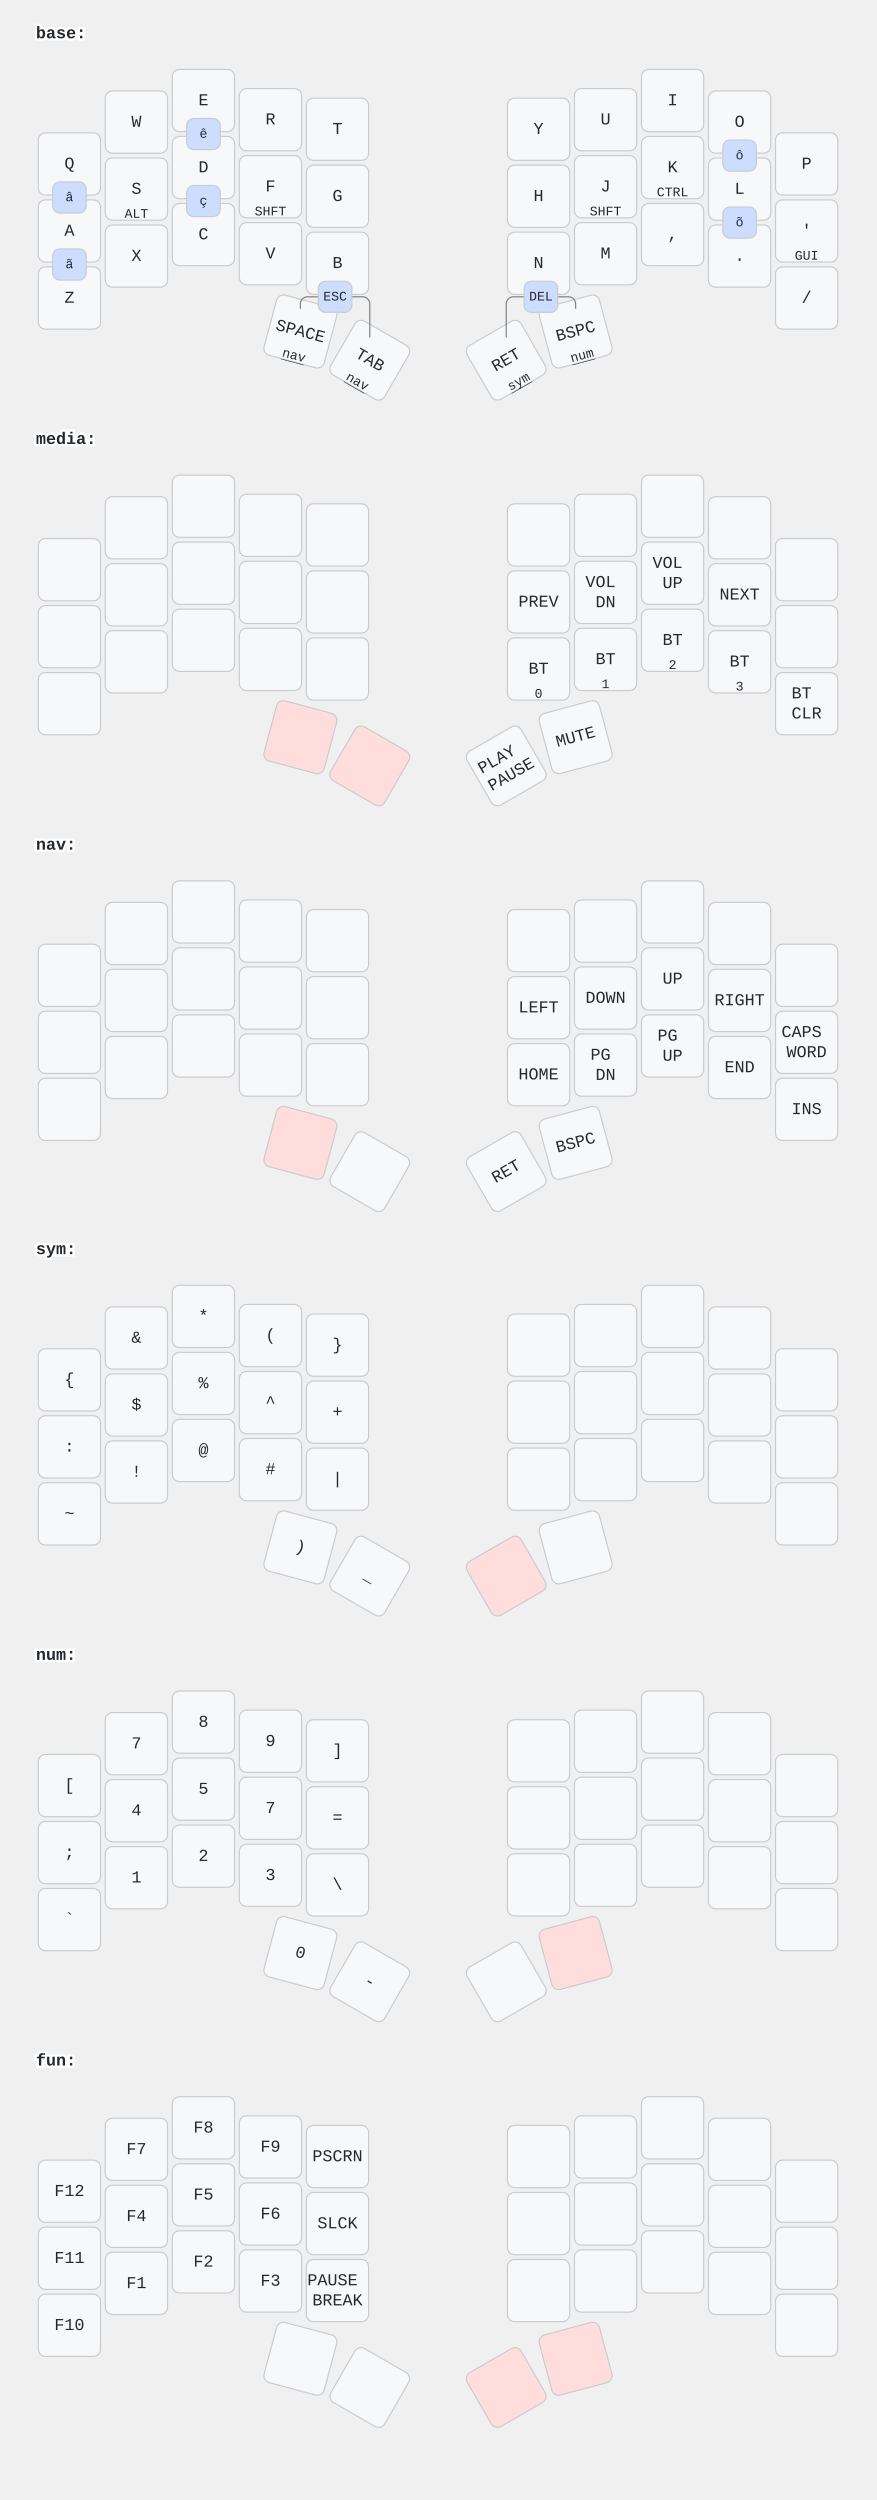
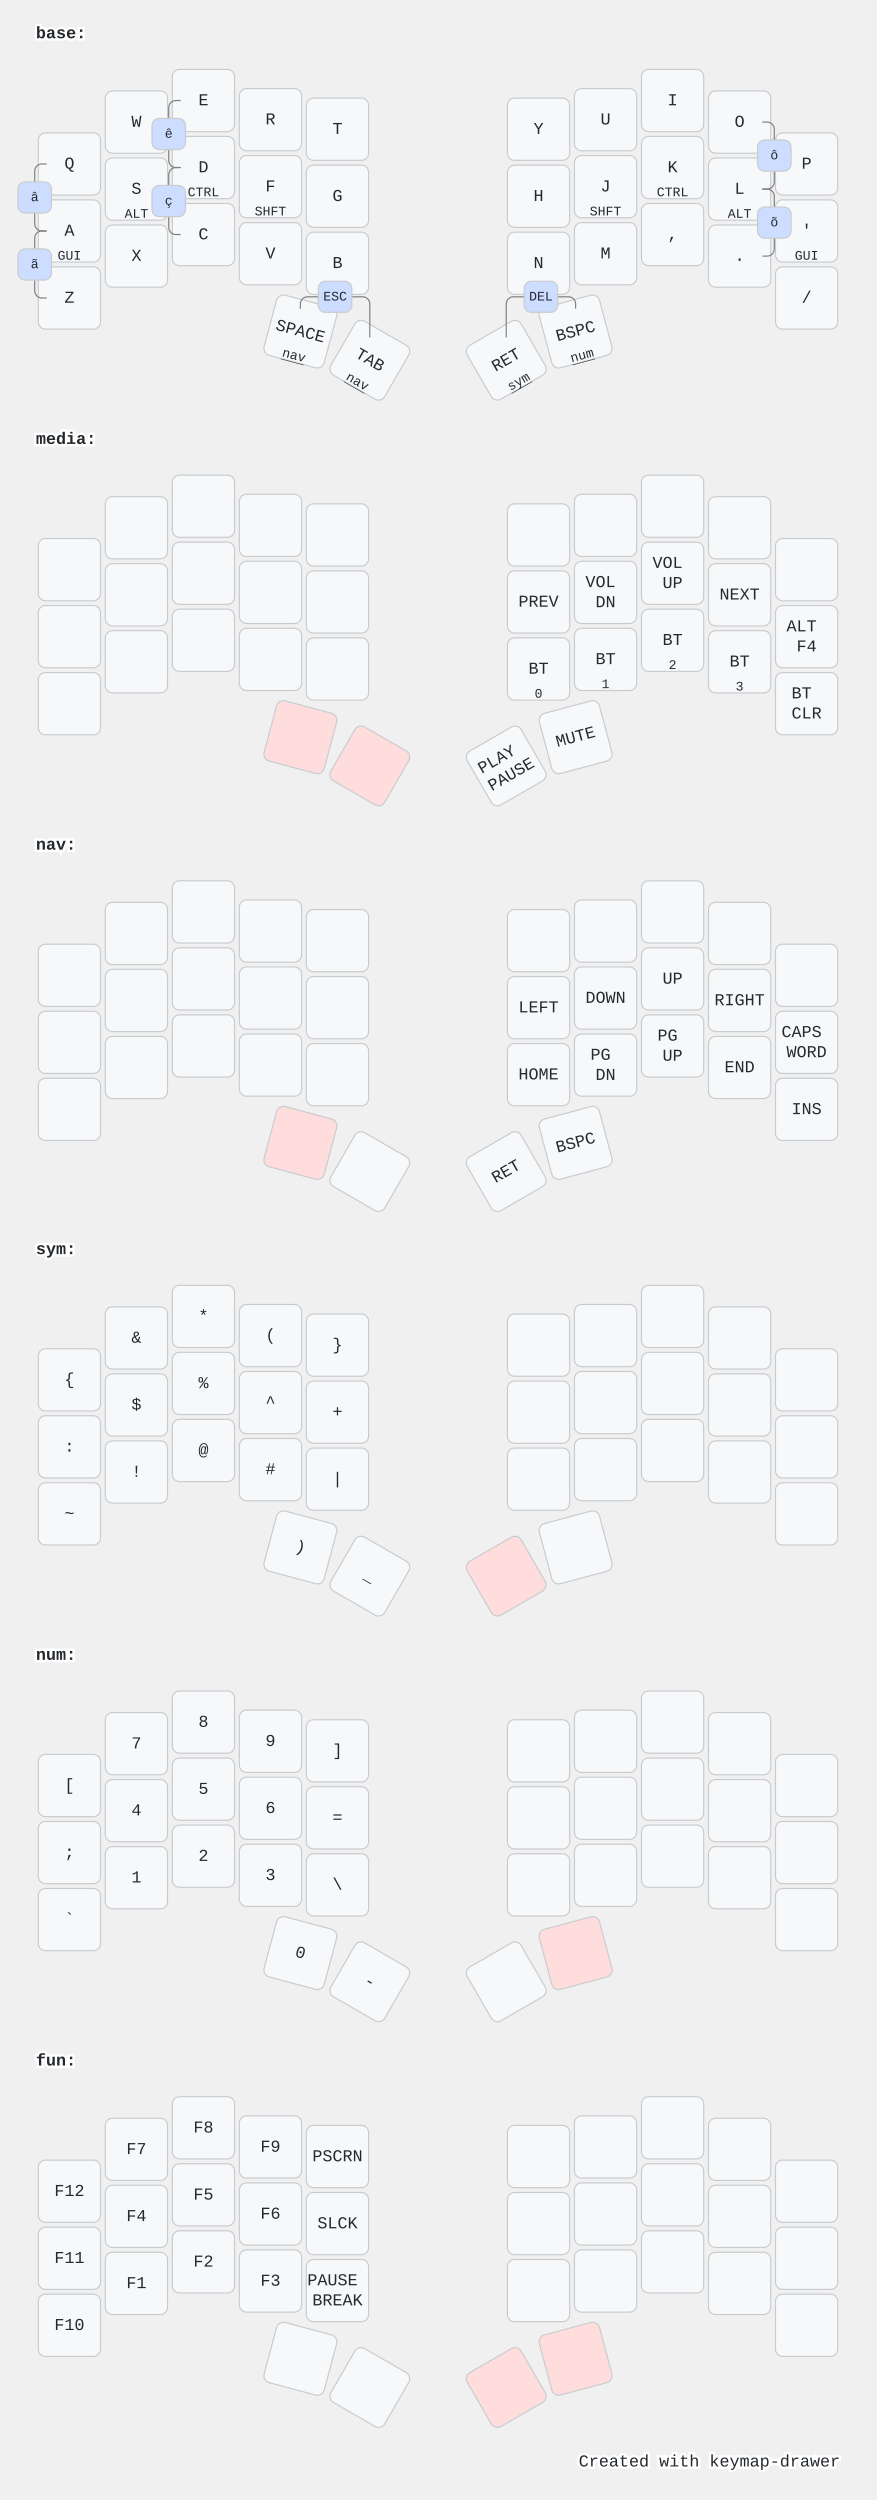
<svg xmlns="http://www.w3.org/2000/svg" width="732" height="2089" viewBox="0 0 732 2089" class="keymap">
  <style>/* inherit to force styles through use tags */
svg path {
    fill: inherit;
}

/* font and background color specifications */
svg.keymap {
    font-family: SFMono-Regular,Consolas,Liberation Mono,Menlo,monospace;
    font-size: 14px;
    font-kerning: normal;
    text-rendering: optimizeLegibility;
    fill: #24292e;
}

/* default key styling */
rect.key {
    fill: #f6f8fa;
}

rect.key, rect.combo {
    stroke: #c9cccf;
    stroke-width: 1;
}

/* default key side styling, only used is draw_key_sides is set */
rect.side {
    filter: brightness(90%);
}

/* color accent for combo boxes */
rect.combo, rect.combo-separate {
    fill: #cdf;
}

/* color accent for held keys */
rect.held, rect.combo.held {
    fill: #fdd;
}

/* color accent for ghost (optional) keys */
rect.ghost, rect.combo.ghost {
    stroke-dasharray: 4, 4;
    stroke-width: 2;
}

text {
    text-anchor: middle;
    dominant-baseline: middle;
}

/* styling for layer labels */
text.label {
    font-weight: bold;
    text-anchor: start;
    stroke: white;
    stroke-width: 4;
    paint-order: stroke;
}

/* styling for optional footer */
text.footer {
    text-anchor: end;
    dominant-baseline: auto;
    stroke: white;
    stroke-width: 4;
    paint-order: stroke;
}

/* styling for combo tap, and key hold/shifted label text */
text.combo, text.hold, text.shifted {
    font-size: 11px;
}

text.hold {
    text-anchor: middle;
    dominant-baseline: auto;
}

text.shifted {
    text-anchor: middle;
    dominant-baseline: hanging;
}

text.layer-activator {
    text-decoration: underline;
}

/* styling for hold/shifted label text in combo box */
text.combo.hold, text.combo.shifted {
    font-size: 8px;
}

/* lighter symbol for transparent keys */
text.trans {
    fill: #7b7e81;
}

/* styling for combo dendrons */
path.combo {
    stroke-width: 1;
    stroke: gray;
    fill: none;
}

/* Start Tabler Icons Cleanup */
/* cannot use height/width with glyphs */
.icon-tabler &gt; path {
    fill: inherit;
    stroke: inherit;
    stroke-width: 2;
}
/* hide tabler's default box */
.icon-tabler &gt; path[stroke="none"][fill="none"] {
    visibility: hidden;
}
/* End Tabler Icons Cleanup */

@media (prefers-color-scheme: dark) {
svg.keymap { fill: #d1d6db; }
rect.key { fill: #3f4750; }
rect.key, rect.combo { stroke: #60666c; }
rect.combo, rect.combo-separate { fill: #1f3d7a; }
rect.held, rect.combo.held { fill: #854747; }
text.label, text.footer { stroke: black; }
text.trans { fill: #7e8184; }
path.combo { stroke: #7f7f7f; }

}</style>
  <g transform="translate(30, 0)" class="layer-base">
    <text x="0" y="28" class="label" id="base">base:</text>
    <g transform="translate(0, 56)">
      <g transform="translate(28, 81)" class="key keypos-0">
        <rect rx="6" ry="6" x="-26" y="-26" width="52" height="52" class="key" />
        <text x="0" y="0" class="key tap">Q</text>
      </g>
      <g transform="translate(84, 46)" class="key keypos-1">
        <rect rx="6" ry="6" x="-26" y="-26" width="52" height="52" class="key" />
        <text x="0" y="0" class="key tap">W</text>
      </g>
      <g transform="translate(140, 28)" class="key keypos-2">
        <rect rx="6" ry="6" x="-26" y="-26" width="52" height="52" class="key" />
        <text x="0" y="0" class="key tap">E</text>
      </g>
      <g transform="translate(196, 44)" class="key keypos-3">
        <rect rx="6" ry="6" x="-26" y="-26" width="52" height="52" class="key" />
        <text x="0" y="0" class="key tap">R</text>
      </g>
      <g transform="translate(252, 52)" class="key keypos-4">
        <rect rx="6" ry="6" x="-26" y="-26" width="52" height="52" class="key" />
        <text x="0" y="0" class="key tap">T</text>
      </g>
      <g transform="translate(420, 52)" class="key keypos-5">
        <rect rx="6" ry="6" x="-26" y="-26" width="52" height="52" class="key" />
        <text x="0" y="0" class="key tap">Y</text>
      </g>
      <g transform="translate(476, 44)" class="key keypos-6">
        <rect rx="6" ry="6" x="-26" y="-26" width="52" height="52" class="key" />
        <text x="0" y="0" class="key tap">U</text>
      </g>
      <g transform="translate(532, 28)" class="key keypos-7">
        <rect rx="6" ry="6" x="-26" y="-26" width="52" height="52" class="key" />
        <text x="0" y="0" class="key tap">I</text>
      </g>
      <g transform="translate(588, 46)" class="key keypos-8">
        <rect rx="6" ry="6" x="-26" y="-26" width="52" height="52" class="key" />
        <text x="0" y="0" class="key tap">O</text>
      </g>
      <g transform="translate(644, 81)" class="key keypos-9">
        <rect rx="6" ry="6" x="-26" y="-26" width="52" height="52" class="key" />
        <text x="0" y="0" class="key tap">P</text>
      </g>
      <g transform="translate(28, 137)" class="key keypos-10">
        <rect rx="6" ry="6" x="-26" y="-26" width="52" height="52" class="key" />
        <text x="0" y="0" class="key tap">A</text>
        <text x="0" y="24" class="key hold">GUI</text>
      </g>
      <g transform="translate(84, 102)" class="key keypos-11">
        <rect rx="6" ry="6" x="-26" y="-26" width="52" height="52" class="key" />
        <text x="0" y="0" class="key tap">S</text>
        <text x="0" y="24" class="key hold">ALT</text>
      </g>
      <g transform="translate(140, 84)" class="key keypos-12">
        <rect rx="6" ry="6" x="-26" y="-26" width="52" height="52" class="key" />
        <text x="0" y="0" class="key tap">D</text>
        <text x="0" y="24" class="key hold">CTRL</text>
      </g>
      <g transform="translate(196, 100)" class="key keypos-13">
        <rect rx="6" ry="6" x="-26" y="-26" width="52" height="52" class="key" />
        <text x="0" y="0" class="key tap">F</text>
        <text x="0" y="24" class="key hold">SHFT</text>
      </g>
      <g transform="translate(252, 108)" class="key keypos-14">
        <rect rx="6" ry="6" x="-26" y="-26" width="52" height="52" class="key" />
        <text x="0" y="0" class="key tap">G</text>
      </g>
      <g transform="translate(420, 108)" class="key keypos-15">
        <rect rx="6" ry="6" x="-26" y="-26" width="52" height="52" class="key" />
        <text x="0" y="0" class="key tap">H</text>
      </g>
      <g transform="translate(476, 100)" class="key keypos-16">
        <rect rx="6" ry="6" x="-26" y="-26" width="52" height="52" class="key" />
        <text x="0" y="0" class="key tap">J</text>
        <text x="0" y="24" class="key hold">SHFT</text>
      </g>
      <g transform="translate(532, 84)" class="key keypos-17">
        <rect rx="6" ry="6" x="-26" y="-26" width="52" height="52" class="key" />
        <text x="0" y="0" class="key tap">K</text>
        <text x="0" y="24" class="key hold">CTRL</text>
      </g>
      <g transform="translate(588, 102)" class="key keypos-18">
        <rect rx="6" ry="6" x="-26" y="-26" width="52" height="52" class="key" />
        <text x="0" y="0" class="key tap">L</text>
        <text x="0" y="24" class="key hold">ALT</text>
      </g>
      <g transform="translate(644, 137)" class="key keypos-19">
        <rect rx="6" ry="6" x="-26" y="-26" width="52" height="52" class="key" />
        <text x="0" y="0" class="key tap">'</text>
        <text x="0" y="24" class="key hold">GUI</text>
      </g>
      <g transform="translate(28, 193)" class="key keypos-20">
        <rect rx="6" ry="6" x="-26" y="-26" width="52" height="52" class="key" />
        <text x="0" y="0" class="key tap">Z</text>
      </g>
      <g transform="translate(84, 158)" class="key keypos-21">
        <rect rx="6" ry="6" x="-26" y="-26" width="52" height="52" class="key" />
        <text x="0" y="0" class="key tap">X</text>
      </g>
      <g transform="translate(140, 140)" class="key keypos-22">
        <rect rx="6" ry="6" x="-26" y="-26" width="52" height="52" class="key" />
        <text x="0" y="0" class="key tap">C</text>
      </g>
      <g transform="translate(196, 156)" class="key keypos-23">
        <rect rx="6" ry="6" x="-26" y="-26" width="52" height="52" class="key" />
        <text x="0" y="0" class="key tap">V</text>
      </g>
      <g transform="translate(252, 164)" class="key keypos-24">
        <rect rx="6" ry="6" x="-26" y="-26" width="52" height="52" class="key" />
        <text x="0" y="0" class="key tap">B</text>
      </g>
      <g transform="translate(420, 164)" class="key keypos-25">
        <rect rx="6" ry="6" x="-26" y="-26" width="52" height="52" class="key" />
        <text x="0" y="0" class="key tap">N</text>
      </g>
      <g transform="translate(476, 156)" class="key keypos-26">
        <rect rx="6" ry="6" x="-26" y="-26" width="52" height="52" class="key" />
        <text x="0" y="0" class="key tap">M</text>
      </g>
      <g transform="translate(532, 140)" class="key keypos-27">
        <rect rx="6" ry="6" x="-26" y="-26" width="52" height="52" class="key" />
        <text x="0" y="0" class="key tap">,</text>
      </g>
      <g transform="translate(588, 158)" class="key keypos-28">
        <rect rx="6" ry="6" x="-26" y="-26" width="52" height="52" class="key" />
        <text x="0" y="0" class="key tap">.</text>
      </g>
      <g transform="translate(644, 193)" class="key keypos-29">
        <rect rx="6" ry="6" x="-26" y="-26" width="52" height="52" class="key" />
        <text x="0" y="0" class="key tap">/</text>
      </g>
      <g transform="translate(221, 221) rotate(15.0)" class="key keypos-30">
        <rect rx="6" ry="6" x="-26" y="-26" width="52" height="52" class="key" />
        <text x="0" y="0" class="key tap">SPACE</text>
        <a href="#nav">
          <text x="0" y="24" class="key hold layer-activator">nav</text>
        </a>
      </g>
      <g transform="translate(279, 245) rotate(30.0)" class="key keypos-31">
        <rect rx="6" ry="6" x="-26" y="-26" width="52" height="52" class="key" />
        <text x="0" y="0" class="key tap">TAB</text>
        <a href="#nav">
          <text x="0" y="24" class="key hold layer-activator">nav</text>
        </a>
      </g>
      <g transform="translate(393, 245) rotate(-30.0)" class="key keypos-32">
        <rect rx="6" ry="6" x="-26" y="-26" width="52" height="52" class="key" />
        <text x="0" y="0" class="key tap">RET</text>
        <a href="#sym">
          <text x="0" y="24" class="key hold layer-activator">sym</text>
        </a>
      </g>
      <g transform="translate(451, 221) rotate(-15.0)" class="key keypos-33">
        <rect rx="6" ry="6" x="-26" y="-26" width="52" height="52" class="key" />
        <text x="0" y="0" class="key tap">BSPC</text>
        <a href="#num">
          <text x="0" y="24" class="key hold layer-activator">num</text>
        </a>
      </g>
      <g class="combo combopos-0">
        <path d="M250,192 h-23 a6.0,6.0 0 0 0 -6.0,6.0 v4" class="combo" />
        <path d="M250,192 h23 a6.0,6.0 0 0 1 6.0,6.0 v28" class="combo" />
        <rect rx="6" ry="6" x="236" y="179" width="28" height="26" class="combo" />
        <text x="250" y="192" class="combo tap">ESC</text>
      </g>
      <g class="combo combopos-1">
        <path d="M422,192 h-23 a6.0,6.0 0 0 0 -6.0,6.0 v28" class="combo" />
        <path d="M422,192 h23 a6.0,6.0 0 0 1 6.0,6.0 v4" class="combo" />
        <rect rx="6" ry="6" x="408" y="179" width="28" height="26" class="combo" />
        <text x="422" y="192" class="combo tap">DEL</text>
      </g>
      <g class="combo combopos-2">
-         <rect rx="6" ry="6" x="126" y="99" width="28" height="26" class="combo" />
-         <text x="140" y="112" class="combo tap">ç</text>
+         <path d="M111,112 v-22 a6.0,6.0 0 0 1 6.0,-6.0 h4" class="combo" />
+         <path d="M111,112 v22 a6.0,6.0 0 0 0 6.0,6.0 h4" class="combo" />
+         <rect rx="6" ry="6" x="97" y="99" width="28" height="26" class="combo" />
+         <text x="111" y="112" class="combo tap">ç</text>
      </g>
      <g class="combo combopos-3">
-         <rect rx="6" ry="6" x="14" y="152" width="28" height="26" class="combo" />
-         <text x="28" y="165" class="combo tap">ã</text>
+         <path d="M-1,165 v-22 a6.0,6.0 0 0 1 6.0,-6.0 h4" class="combo" />
+         <path d="M-1,165 v22 a6.0,6.0 0 0 0 6.0,6.0 h4" class="combo" />
+         <rect rx="6" ry="6" x="-15" y="152" width="28" height="26" class="combo" />
+         <text x="-1" y="165" class="combo tap">ã</text>
      </g>
      <g class="combo combopos-4">
-         <rect rx="6" ry="6" x="126" y="43" width="28" height="26" class="combo" />
-         <text x="140" y="56" class="combo tap">ê</text>
+         <path d="M111,56 v-22 a6.0,6.0 0 0 1 6.0,-6.0 h4" class="combo" />
+         <path d="M111,56 v22 a6.0,6.0 0 0 0 6.0,6.0 h4" class="combo" />
+         <rect rx="6" ry="6" x="97" y="43" width="28" height="26" class="combo" />
+         <text x="111" y="56" class="combo tap">ê</text>
      </g>
      <g class="combo combopos-5">
-         <rect rx="6" ry="6" x="574" y="61" width="28" height="26" class="combo" />
-         <text x="588" y="74" class="combo tap">ô</text>
+         <path d="M617,74 v-22 a6.0,6.0 0 0 0 -6.0,-6.0 h-4" class="combo" />
+         <path d="M617,74 v22 a6.0,6.0 0 0 1 -6.0,6.0 h-4" class="combo" />
+         <rect rx="6" ry="6" x="603" y="61" width="28" height="26" class="combo" />
+         <text x="617" y="74" class="combo tap">ô</text>
      </g>
      <g class="combo combopos-6">
-         <rect rx="6" ry="6" x="574" y="117" width="28" height="26" class="combo" />
-         <text x="588" y="130" class="combo tap">õ</text>
+         <path d="M617,130 v-22 a6.0,6.0 0 0 0 -6.0,-6.0 h-4" class="combo" />
+         <path d="M617,130 v22 a6.0,6.0 0 0 1 -6.0,6.0 h-4" class="combo" />
+         <rect rx="6" ry="6" x="603" y="117" width="28" height="26" class="combo" />
+         <text x="617" y="130" class="combo tap">õ</text>
      </g>
      <g class="combo combopos-7">
-         <rect rx="6" ry="6" x="14" y="96" width="28" height="26" class="combo" />
-         <text x="28" y="109" class="combo tap">â</text>
+         <path d="M-1,109 v-22 a6.0,6.0 0 0 1 6.0,-6.0 h4" class="combo" />
+         <path d="M-1,109 v22 a6.0,6.0 0 0 0 6.0,6.0 h4" class="combo" />
+         <rect rx="6" ry="6" x="-15" y="96" width="28" height="26" class="combo" />
+         <text x="-1" y="109" class="combo tap">â</text>
      </g>
    </g>
  </g>
  <g transform="translate(30, 339)" class="layer-media">
    <text x="0" y="28" class="label" id="media">media:</text>
    <g transform="translate(0, 56)">
      <g transform="translate(28, 81)" class="key keypos-0">
        <rect rx="6" ry="6" x="-26" y="-26" width="52" height="52" class="key" />
      </g>
      <g transform="translate(84, 46)" class="key keypos-1">
        <rect rx="6" ry="6" x="-26" y="-26" width="52" height="52" class="key" />
      </g>
      <g transform="translate(140, 28)" class="key keypos-2">
        <rect rx="6" ry="6" x="-26" y="-26" width="52" height="52" class="key" />
      </g>
      <g transform="translate(196, 44)" class="key keypos-3">
        <rect rx="6" ry="6" x="-26" y="-26" width="52" height="52" class="key" />
      </g>
      <g transform="translate(252, 52)" class="key keypos-4">
        <rect rx="6" ry="6" x="-26" y="-26" width="52" height="52" class="key" />
      </g>
      <g transform="translate(420, 52)" class="key keypos-5">
        <rect rx="6" ry="6" x="-26" y="-26" width="52" height="52" class="key" />
      </g>
      <g transform="translate(476, 44)" class="key keypos-6">
        <rect rx="6" ry="6" x="-26" y="-26" width="52" height="52" class="key" />
      </g>
      <g transform="translate(532, 28)" class="key keypos-7">
        <rect rx="6" ry="6" x="-26" y="-26" width="52" height="52" class="key" />
      </g>
      <g transform="translate(588, 46)" class="key keypos-8">
        <rect rx="6" ry="6" x="-26" y="-26" width="52" height="52" class="key" />
      </g>
      <g transform="translate(644, 81)" class="key keypos-9">
        <rect rx="6" ry="6" x="-26" y="-26" width="52" height="52" class="key" />
      </g>
      <g transform="translate(28, 137)" class="key keypos-10">
        <rect rx="6" ry="6" x="-26" y="-26" width="52" height="52" class="key" />
      </g>
      <g transform="translate(84, 102)" class="key keypos-11">
        <rect rx="6" ry="6" x="-26" y="-26" width="52" height="52" class="key" />
      </g>
      <g transform="translate(140, 84)" class="key keypos-12">
        <rect rx="6" ry="6" x="-26" y="-26" width="52" height="52" class="key" />
      </g>
      <g transform="translate(196, 100)" class="key keypos-13">
        <rect rx="6" ry="6" x="-26" y="-26" width="52" height="52" class="key" />
      </g>
      <g transform="translate(252, 108)" class="key keypos-14">
        <rect rx="6" ry="6" x="-26" y="-26" width="52" height="52" class="key" />
      </g>
      <g transform="translate(420, 108)" class="key keypos-15">
        <rect rx="6" ry="6" x="-26" y="-26" width="52" height="52" class="key" />
        <text x="0" y="0" class="key tap">PREV</text>
      </g>
      <g transform="translate(476, 100)" class="key keypos-16">
        <rect rx="6" ry="6" x="-26" y="-26" width="52" height="52" class="key" />
        <text x="0" y="0" class="key tap">
          <tspan x="0" dy="-0.6em">VOL</tspan>
          <tspan x="0" dy="1.2em">DN</tspan>
        </text>
      </g>
      <g transform="translate(532, 84)" class="key keypos-17">
        <rect rx="6" ry="6" x="-26" y="-26" width="52" height="52" class="key" />
        <text x="0" y="0" class="key tap">
          <tspan x="0" dy="-0.6em">VOL</tspan>
          <tspan x="0" dy="1.2em">UP</tspan>
        </text>
      </g>
      <g transform="translate(588, 102)" class="key keypos-18">
        <rect rx="6" ry="6" x="-26" y="-26" width="52" height="52" class="key" />
        <text x="0" y="0" class="key tap">NEXT</text>
      </g>
      <g transform="translate(644, 137)" class="key keypos-19">
        <rect rx="6" ry="6" x="-26" y="-26" width="52" height="52" class="key" />
+         <text x="0" y="0" class="key tap">
+           <tspan x="0" dy="-0.6em">ALT</tspan>
+           <tspan x="0" dy="1.2em">F4</tspan>
+         </text>
      </g>
      <g transform="translate(28, 193)" class="key keypos-20">
        <rect rx="6" ry="6" x="-26" y="-26" width="52" height="52" class="key" />
      </g>
      <g transform="translate(84, 158)" class="key keypos-21">
        <rect rx="6" ry="6" x="-26" y="-26" width="52" height="52" class="key" />
      </g>
      <g transform="translate(140, 140)" class="key keypos-22">
        <rect rx="6" ry="6" x="-26" y="-26" width="52" height="52" class="key" />
      </g>
      <g transform="translate(196, 156)" class="key keypos-23">
        <rect rx="6" ry="6" x="-26" y="-26" width="52" height="52" class="key" />
      </g>
      <g transform="translate(252, 164)" class="key keypos-24">
        <rect rx="6" ry="6" x="-26" y="-26" width="52" height="52" class="key" />
      </g>
      <g transform="translate(420, 164)" class="key keypos-25">
        <rect rx="6" ry="6" x="-26" y="-26" width="52" height="52" class="key" />
        <text x="0" y="0" class="key tap">BT</text>
        <text x="0" y="24" class="key hold">0</text>
      </g>
      <g transform="translate(476, 156)" class="key keypos-26">
        <rect rx="6" ry="6" x="-26" y="-26" width="52" height="52" class="key" />
        <text x="0" y="0" class="key tap">BT</text>
        <text x="0" y="24" class="key hold">1</text>
      </g>
      <g transform="translate(532, 140)" class="key keypos-27">
        <rect rx="6" ry="6" x="-26" y="-26" width="52" height="52" class="key" />
        <text x="0" y="0" class="key tap">BT</text>
        <text x="0" y="24" class="key hold">2</text>
      </g>
      <g transform="translate(588, 158)" class="key keypos-28">
        <rect rx="6" ry="6" x="-26" y="-26" width="52" height="52" class="key" />
        <text x="0" y="0" class="key tap">BT</text>
        <text x="0" y="24" class="key hold">3</text>
      </g>
      <g transform="translate(644, 193)" class="key keypos-29">
        <rect rx="6" ry="6" x="-26" y="-26" width="52" height="52" class="key" />
        <text x="0" y="0" class="key tap">
          <tspan x="0" dy="-0.6em">BT</tspan>
          <tspan x="0" dy="1.2em">CLR</tspan>
        </text>
      </g>
      <g transform="translate(221, 221) rotate(15.0)" class="key held keypos-30">
        <rect rx="6" ry="6" x="-26" y="-26" width="52" height="52" class="key held" />
      </g>
      <g transform="translate(279, 245) rotate(30.0)" class="key held keypos-31">
        <rect rx="6" ry="6" x="-26" y="-26" width="52" height="52" class="key held" />
      </g>
      <g transform="translate(393, 245) rotate(-30.0)" class="key keypos-32">
        <rect rx="6" ry="6" x="-26" y="-26" width="52" height="52" class="key" />
        <text x="0" y="0" class="key tap">
          <tspan x="0" dy="-0.6em">PLAY</tspan>
          <tspan x="0" dy="1.2em">PAUSE</tspan>
        </text>
      </g>
      <g transform="translate(451, 221) rotate(-15.0)" class="key keypos-33">
        <rect rx="6" ry="6" x="-26" y="-26" width="52" height="52" class="key" />
        <text x="0" y="0" class="key tap">MUTE</text>
      </g>
    </g>
  </g>
  <g transform="translate(30, 678)" class="layer-nav">
    <text x="0" y="28" class="label" id="nav">nav:</text>
    <g transform="translate(0, 56)">
      <g transform="translate(28, 81)" class="key keypos-0">
        <rect rx="6" ry="6" x="-26" y="-26" width="52" height="52" class="key" />
      </g>
      <g transform="translate(84, 46)" class="key keypos-1">
        <rect rx="6" ry="6" x="-26" y="-26" width="52" height="52" class="key" />
      </g>
      <g transform="translate(140, 28)" class="key keypos-2">
        <rect rx="6" ry="6" x="-26" y="-26" width="52" height="52" class="key" />
      </g>
      <g transform="translate(196, 44)" class="key keypos-3">
        <rect rx="6" ry="6" x="-26" y="-26" width="52" height="52" class="key" />
      </g>
      <g transform="translate(252, 52)" class="key keypos-4">
        <rect rx="6" ry="6" x="-26" y="-26" width="52" height="52" class="key" />
      </g>
      <g transform="translate(420, 52)" class="key keypos-5">
        <rect rx="6" ry="6" x="-26" y="-26" width="52" height="52" class="key" />
      </g>
      <g transform="translate(476, 44)" class="key keypos-6">
        <rect rx="6" ry="6" x="-26" y="-26" width="52" height="52" class="key" />
      </g>
      <g transform="translate(532, 28)" class="key keypos-7">
        <rect rx="6" ry="6" x="-26" y="-26" width="52" height="52" class="key" />
      </g>
      <g transform="translate(588, 46)" class="key keypos-8">
        <rect rx="6" ry="6" x="-26" y="-26" width="52" height="52" class="key" />
      </g>
      <g transform="translate(644, 81)" class="key keypos-9">
        <rect rx="6" ry="6" x="-26" y="-26" width="52" height="52" class="key" />
      </g>
      <g transform="translate(28, 137)" class="key keypos-10">
        <rect rx="6" ry="6" x="-26" y="-26" width="52" height="52" class="key" />
      </g>
      <g transform="translate(84, 102)" class="key keypos-11">
        <rect rx="6" ry="6" x="-26" y="-26" width="52" height="52" class="key" />
      </g>
      <g transform="translate(140, 84)" class="key keypos-12">
        <rect rx="6" ry="6" x="-26" y="-26" width="52" height="52" class="key" />
      </g>
      <g transform="translate(196, 100)" class="key keypos-13">
        <rect rx="6" ry="6" x="-26" y="-26" width="52" height="52" class="key" />
      </g>
      <g transform="translate(252, 108)" class="key keypos-14">
        <rect rx="6" ry="6" x="-26" y="-26" width="52" height="52" class="key" />
      </g>
      <g transform="translate(420, 108)" class="key keypos-15">
        <rect rx="6" ry="6" x="-26" y="-26" width="52" height="52" class="key" />
        <text x="0" y="0" class="key tap">LEFT</text>
      </g>
      <g transform="translate(476, 100)" class="key keypos-16">
        <rect rx="6" ry="6" x="-26" y="-26" width="52" height="52" class="key" />
        <text x="0" y="0" class="key tap">DOWN</text>
      </g>
      <g transform="translate(532, 84)" class="key keypos-17">
        <rect rx="6" ry="6" x="-26" y="-26" width="52" height="52" class="key" />
        <text x="0" y="0" class="key tap">UP</text>
      </g>
      <g transform="translate(588, 102)" class="key keypos-18">
        <rect rx="6" ry="6" x="-26" y="-26" width="52" height="52" class="key" />
        <text x="0" y="0" class="key tap">RIGHT</text>
      </g>
      <g transform="translate(644, 137)" class="key keypos-19">
        <rect rx="6" ry="6" x="-26" y="-26" width="52" height="52" class="key" />
        <text x="0" y="0" class="key tap">
          <tspan x="0" dy="-0.6em">CAPS</tspan>
          <tspan x="0" dy="1.2em">WORD</tspan>
        </text>
      </g>
      <g transform="translate(28, 193)" class="key keypos-20">
        <rect rx="6" ry="6" x="-26" y="-26" width="52" height="52" class="key" />
      </g>
      <g transform="translate(84, 158)" class="key keypos-21">
        <rect rx="6" ry="6" x="-26" y="-26" width="52" height="52" class="key" />
      </g>
      <g transform="translate(140, 140)" class="key keypos-22">
        <rect rx="6" ry="6" x="-26" y="-26" width="52" height="52" class="key" />
      </g>
      <g transform="translate(196, 156)" class="key keypos-23">
        <rect rx="6" ry="6" x="-26" y="-26" width="52" height="52" class="key" />
      </g>
      <g transform="translate(252, 164)" class="key keypos-24">
        <rect rx="6" ry="6" x="-26" y="-26" width="52" height="52" class="key" />
      </g>
      <g transform="translate(420, 164)" class="key keypos-25">
        <rect rx="6" ry="6" x="-26" y="-26" width="52" height="52" class="key" />
        <text x="0" y="0" class="key tap">HOME</text>
      </g>
      <g transform="translate(476, 156)" class="key keypos-26">
        <rect rx="6" ry="6" x="-26" y="-26" width="52" height="52" class="key" />
        <text x="0" y="0" class="key tap">
          <tspan x="0" dy="-0.6em">PG</tspan>
          <tspan x="0" dy="1.2em">DN</tspan>
        </text>
      </g>
      <g transform="translate(532, 140)" class="key keypos-27">
        <rect rx="6" ry="6" x="-26" y="-26" width="52" height="52" class="key" />
        <text x="0" y="0" class="key tap">
          <tspan x="0" dy="-0.6em">PG</tspan>
          <tspan x="0" dy="1.2em">UP</tspan>
        </text>
      </g>
      <g transform="translate(588, 158)" class="key keypos-28">
        <rect rx="6" ry="6" x="-26" y="-26" width="52" height="52" class="key" />
        <text x="0" y="0" class="key tap">END</text>
      </g>
      <g transform="translate(644, 193)" class="key keypos-29">
        <rect rx="6" ry="6" x="-26" y="-26" width="52" height="52" class="key" />
        <text x="0" y="0" class="key tap">INS</text>
      </g>
      <g transform="translate(221, 221) rotate(15.0)" class="key held keypos-30">
        <rect rx="6" ry="6" x="-26" y="-26" width="52" height="52" class="key held" />
      </g>
      <g transform="translate(279, 245) rotate(30.0)" class="key keypos-31">
        <rect rx="6" ry="6" x="-26" y="-26" width="52" height="52" class="key" />
      </g>
      <g transform="translate(393, 245) rotate(-30.0)" class="key keypos-32">
        <rect rx="6" ry="6" x="-26" y="-26" width="52" height="52" class="key" />
        <text x="0" y="0" class="key tap">RET</text>
      </g>
      <g transform="translate(451, 221) rotate(-15.0)" class="key keypos-33">
        <rect rx="6" ry="6" x="-26" y="-26" width="52" height="52" class="key" />
        <text x="0" y="0" class="key tap">BSPC</text>
      </g>
    </g>
  </g>
  <g transform="translate(30, 1016)" class="layer-sym">
    <text x="0" y="28" class="label" id="sym">sym:</text>
    <g transform="translate(0, 56)">
      <g transform="translate(28, 81)" class="key keypos-0">
        <rect rx="6" ry="6" x="-26" y="-26" width="52" height="52" class="key" />
        <text x="0" y="0" class="key tap">{</text>
      </g>
      <g transform="translate(84, 46)" class="key keypos-1">
        <rect rx="6" ry="6" x="-26" y="-26" width="52" height="52" class="key" />
        <text x="0" y="0" class="key tap">&amp;</text>
      </g>
      <g transform="translate(140, 28)" class="key keypos-2">
        <rect rx="6" ry="6" x="-26" y="-26" width="52" height="52" class="key" />
        <text x="0" y="0" class="key tap">*</text>
      </g>
      <g transform="translate(196, 44)" class="key keypos-3">
        <rect rx="6" ry="6" x="-26" y="-26" width="52" height="52" class="key" />
        <text x="0" y="0" class="key tap">(</text>
      </g>
      <g transform="translate(252, 52)" class="key keypos-4">
        <rect rx="6" ry="6" x="-26" y="-26" width="52" height="52" class="key" />
        <text x="0" y="0" class="key tap">}</text>
      </g>
      <g transform="translate(420, 52)" class="key keypos-5">
        <rect rx="6" ry="6" x="-26" y="-26" width="52" height="52" class="key" />
      </g>
      <g transform="translate(476, 44)" class="key keypos-6">
        <rect rx="6" ry="6" x="-26" y="-26" width="52" height="52" class="key" />
      </g>
      <g transform="translate(532, 28)" class="key keypos-7">
        <rect rx="6" ry="6" x="-26" y="-26" width="52" height="52" class="key" />
      </g>
      <g transform="translate(588, 46)" class="key keypos-8">
        <rect rx="6" ry="6" x="-26" y="-26" width="52" height="52" class="key" />
      </g>
      <g transform="translate(644, 81)" class="key keypos-9">
        <rect rx="6" ry="6" x="-26" y="-26" width="52" height="52" class="key" />
      </g>
      <g transform="translate(28, 137)" class="key keypos-10">
        <rect rx="6" ry="6" x="-26" y="-26" width="52" height="52" class="key" />
        <text x="0" y="0" class="key tap">:</text>
      </g>
      <g transform="translate(84, 102)" class="key keypos-11">
        <rect rx="6" ry="6" x="-26" y="-26" width="52" height="52" class="key" />
        <text x="0" y="0" class="key tap">$</text>
      </g>
      <g transform="translate(140, 84)" class="key keypos-12">
        <rect rx="6" ry="6" x="-26" y="-26" width="52" height="52" class="key" />
        <text x="0" y="0" class="key tap">%</text>
      </g>
      <g transform="translate(196, 100)" class="key keypos-13">
        <rect rx="6" ry="6" x="-26" y="-26" width="52" height="52" class="key" />
        <text x="0" y="0" class="key tap">^</text>
      </g>
      <g transform="translate(252, 108)" class="key keypos-14">
        <rect rx="6" ry="6" x="-26" y="-26" width="52" height="52" class="key" />
        <text x="0" y="0" class="key tap">+</text>
      </g>
      <g transform="translate(420, 108)" class="key keypos-15">
        <rect rx="6" ry="6" x="-26" y="-26" width="52" height="52" class="key" />
      </g>
      <g transform="translate(476, 100)" class="key keypos-16">
        <rect rx="6" ry="6" x="-26" y="-26" width="52" height="52" class="key" />
      </g>
      <g transform="translate(532, 84)" class="key keypos-17">
        <rect rx="6" ry="6" x="-26" y="-26" width="52" height="52" class="key" />
      </g>
      <g transform="translate(588, 102)" class="key keypos-18">
        <rect rx="6" ry="6" x="-26" y="-26" width="52" height="52" class="key" />
      </g>
      <g transform="translate(644, 137)" class="key keypos-19">
        <rect rx="6" ry="6" x="-26" y="-26" width="52" height="52" class="key" />
      </g>
      <g transform="translate(28, 193)" class="key keypos-20">
        <rect rx="6" ry="6" x="-26" y="-26" width="52" height="52" class="key" />
        <text x="0" y="0" class="key tap">~</text>
      </g>
      <g transform="translate(84, 158)" class="key keypos-21">
        <rect rx="6" ry="6" x="-26" y="-26" width="52" height="52" class="key" />
        <text x="0" y="0" class="key tap">!</text>
      </g>
      <g transform="translate(140, 140)" class="key keypos-22">
        <rect rx="6" ry="6" x="-26" y="-26" width="52" height="52" class="key" />
        <text x="0" y="0" class="key tap">@</text>
      </g>
      <g transform="translate(196, 156)" class="key keypos-23">
        <rect rx="6" ry="6" x="-26" y="-26" width="52" height="52" class="key" />
        <text x="0" y="0" class="key tap">#</text>
      </g>
      <g transform="translate(252, 164)" class="key keypos-24">
        <rect rx="6" ry="6" x="-26" y="-26" width="52" height="52" class="key" />
        <text x="0" y="0" class="key tap">|</text>
      </g>
      <g transform="translate(420, 164)" class="key keypos-25">
        <rect rx="6" ry="6" x="-26" y="-26" width="52" height="52" class="key" />
      </g>
      <g transform="translate(476, 156)" class="key keypos-26">
        <rect rx="6" ry="6" x="-26" y="-26" width="52" height="52" class="key" />
      </g>
      <g transform="translate(532, 140)" class="key keypos-27">
        <rect rx="6" ry="6" x="-26" y="-26" width="52" height="52" class="key" />
      </g>
      <g transform="translate(588, 158)" class="key keypos-28">
        <rect rx="6" ry="6" x="-26" y="-26" width="52" height="52" class="key" />
      </g>
      <g transform="translate(644, 193)" class="key keypos-29">
        <rect rx="6" ry="6" x="-26" y="-26" width="52" height="52" class="key" />
      </g>
      <g transform="translate(221, 221) rotate(15.0)" class="key keypos-30">
        <rect rx="6" ry="6" x="-26" y="-26" width="52" height="52" class="key" />
        <text x="0" y="0" class="key tap">)</text>
      </g>
      <g transform="translate(279, 245) rotate(30.0)" class="key keypos-31">
        <rect rx="6" ry="6" x="-26" y="-26" width="52" height="52" class="key" />
        <text x="0" y="0" class="key tap">_</text>
      </g>
      <g transform="translate(393, 245) rotate(-30.0)" class="key held keypos-32">
        <rect rx="6" ry="6" x="-26" y="-26" width="52" height="52" class="key held" />
      </g>
      <g transform="translate(451, 221) rotate(-15.0)" class="key keypos-33">
        <rect rx="6" ry="6" x="-26" y="-26" width="52" height="52" class="key" />
      </g>
    </g>
  </g>
  <g transform="translate(30, 1355)" class="layer-num">
    <text x="0" y="28" class="label" id="num">num:</text>
    <g transform="translate(0, 56)">
      <g transform="translate(28, 81)" class="key keypos-0">
        <rect rx="6" ry="6" x="-26" y="-26" width="52" height="52" class="key" />
        <text x="0" y="0" class="key tap">[</text>
      </g>
      <g transform="translate(84, 46)" class="key keypos-1">
        <rect rx="6" ry="6" x="-26" y="-26" width="52" height="52" class="key" />
        <text x="0" y="0" class="key tap">7</text>
      </g>
      <g transform="translate(140, 28)" class="key keypos-2">
        <rect rx="6" ry="6" x="-26" y="-26" width="52" height="52" class="key" />
        <text x="0" y="0" class="key tap">8</text>
      </g>
      <g transform="translate(196, 44)" class="key keypos-3">
        <rect rx="6" ry="6" x="-26" y="-26" width="52" height="52" class="key" />
        <text x="0" y="0" class="key tap">9</text>
      </g>
      <g transform="translate(252, 52)" class="key keypos-4">
        <rect rx="6" ry="6" x="-26" y="-26" width="52" height="52" class="key" />
        <text x="0" y="0" class="key tap">]</text>
      </g>
      <g transform="translate(420, 52)" class="key keypos-5">
        <rect rx="6" ry="6" x="-26" y="-26" width="52" height="52" class="key" />
      </g>
      <g transform="translate(476, 44)" class="key keypos-6">
        <rect rx="6" ry="6" x="-26" y="-26" width="52" height="52" class="key" />
      </g>
      <g transform="translate(532, 28)" class="key keypos-7">
        <rect rx="6" ry="6" x="-26" y="-26" width="52" height="52" class="key" />
      </g>
      <g transform="translate(588, 46)" class="key keypos-8">
        <rect rx="6" ry="6" x="-26" y="-26" width="52" height="52" class="key" />
      </g>
      <g transform="translate(644, 81)" class="key keypos-9">
        <rect rx="6" ry="6" x="-26" y="-26" width="52" height="52" class="key" />
      </g>
      <g transform="translate(28, 137)" class="key keypos-10">
        <rect rx="6" ry="6" x="-26" y="-26" width="52" height="52" class="key" />
        <text x="0" y="0" class="key tap">;</text>
      </g>
      <g transform="translate(84, 102)" class="key keypos-11">
        <rect rx="6" ry="6" x="-26" y="-26" width="52" height="52" class="key" />
        <text x="0" y="0" class="key tap">4</text>
      </g>
      <g transform="translate(140, 84)" class="key keypos-12">
        <rect rx="6" ry="6" x="-26" y="-26" width="52" height="52" class="key" />
        <text x="0" y="0" class="key tap">5</text>
      </g>
      <g transform="translate(196, 100)" class="key keypos-13">
        <rect rx="6" ry="6" x="-26" y="-26" width="52" height="52" class="key" />
-         <text x="0" y="0" class="key tap">7</text>
+         <text x="0" y="0" class="key tap">6</text>
      </g>
      <g transform="translate(252, 108)" class="key keypos-14">
        <rect rx="6" ry="6" x="-26" y="-26" width="52" height="52" class="key" />
        <text x="0" y="0" class="key tap">=</text>
      </g>
      <g transform="translate(420, 108)" class="key keypos-15">
        <rect rx="6" ry="6" x="-26" y="-26" width="52" height="52" class="key" />
      </g>
      <g transform="translate(476, 100)" class="key keypos-16">
        <rect rx="6" ry="6" x="-26" y="-26" width="52" height="52" class="key" />
      </g>
      <g transform="translate(532, 84)" class="key keypos-17">
        <rect rx="6" ry="6" x="-26" y="-26" width="52" height="52" class="key" />
      </g>
      <g transform="translate(588, 102)" class="key keypos-18">
        <rect rx="6" ry="6" x="-26" y="-26" width="52" height="52" class="key" />
      </g>
      <g transform="translate(644, 137)" class="key keypos-19">
        <rect rx="6" ry="6" x="-26" y="-26" width="52" height="52" class="key" />
      </g>
      <g transform="translate(28, 193)" class="key keypos-20">
        <rect rx="6" ry="6" x="-26" y="-26" width="52" height="52" class="key" />
        <text x="0" y="0" class="key tap">`</text>
      </g>
      <g transform="translate(84, 158)" class="key keypos-21">
        <rect rx="6" ry="6" x="-26" y="-26" width="52" height="52" class="key" />
        <text x="0" y="0" class="key tap">1</text>
      </g>
      <g transform="translate(140, 140)" class="key keypos-22">
        <rect rx="6" ry="6" x="-26" y="-26" width="52" height="52" class="key" />
        <text x="0" y="0" class="key tap">2</text>
      </g>
      <g transform="translate(196, 156)" class="key keypos-23">
        <rect rx="6" ry="6" x="-26" y="-26" width="52" height="52" class="key" />
        <text x="0" y="0" class="key tap">3</text>
      </g>
      <g transform="translate(252, 164)" class="key keypos-24">
        <rect rx="6" ry="6" x="-26" y="-26" width="52" height="52" class="key" />
        <text x="0" y="0" class="key tap">\</text>
      </g>
      <g transform="translate(420, 164)" class="key keypos-25">
        <rect rx="6" ry="6" x="-26" y="-26" width="52" height="52" class="key" />
      </g>
      <g transform="translate(476, 156)" class="key keypos-26">
        <rect rx="6" ry="6" x="-26" y="-26" width="52" height="52" class="key" />
      </g>
      <g transform="translate(532, 140)" class="key keypos-27">
        <rect rx="6" ry="6" x="-26" y="-26" width="52" height="52" class="key" />
      </g>
      <g transform="translate(588, 158)" class="key keypos-28">
        <rect rx="6" ry="6" x="-26" y="-26" width="52" height="52" class="key" />
      </g>
      <g transform="translate(644, 193)" class="key keypos-29">
        <rect rx="6" ry="6" x="-26" y="-26" width="52" height="52" class="key" />
      </g>
      <g transform="translate(221, 221) rotate(15.0)" class="key keypos-30">
        <rect rx="6" ry="6" x="-26" y="-26" width="52" height="52" class="key" />
        <text x="0" y="0" class="key tap">0</text>
      </g>
      <g transform="translate(279, 245) rotate(30.0)" class="key keypos-31">
        <rect rx="6" ry="6" x="-26" y="-26" width="52" height="52" class="key" />
        <text x="0" y="0" class="key tap">-</text>
      </g>
      <g transform="translate(393, 245) rotate(-30.0)" class="key keypos-32">
        <rect rx="6" ry="6" x="-26" y="-26" width="52" height="52" class="key" />
      </g>
      <g transform="translate(451, 221) rotate(-15.0)" class="key held keypos-33">
        <rect rx="6" ry="6" x="-26" y="-26" width="52" height="52" class="key held" />
      </g>
    </g>
  </g>
  <g transform="translate(30, 1694)" class="layer-fun">
    <text x="0" y="28" class="label" id="fun">fun:</text>
    <g transform="translate(0, 56)">
      <g transform="translate(28, 81)" class="key keypos-0">
        <rect rx="6" ry="6" x="-26" y="-26" width="52" height="52" class="key" />
        <text x="0" y="0" class="key tap">F12</text>
      </g>
      <g transform="translate(84, 46)" class="key keypos-1">
        <rect rx="6" ry="6" x="-26" y="-26" width="52" height="52" class="key" />
        <text x="0" y="0" class="key tap">F7</text>
      </g>
      <g transform="translate(140, 28)" class="key keypos-2">
        <rect rx="6" ry="6" x="-26" y="-26" width="52" height="52" class="key" />
        <text x="0" y="0" class="key tap">F8</text>
      </g>
      <g transform="translate(196, 44)" class="key keypos-3">
        <rect rx="6" ry="6" x="-26" y="-26" width="52" height="52" class="key" />
        <text x="0" y="0" class="key tap">F9</text>
      </g>
      <g transform="translate(252, 52)" class="key keypos-4">
        <rect rx="6" ry="6" x="-26" y="-26" width="52" height="52" class="key" />
        <text x="0" y="0" class="key tap">PSCRN</text>
      </g>
      <g transform="translate(420, 52)" class="key keypos-5">
        <rect rx="6" ry="6" x="-26" y="-26" width="52" height="52" class="key" />
      </g>
      <g transform="translate(476, 44)" class="key keypos-6">
        <rect rx="6" ry="6" x="-26" y="-26" width="52" height="52" class="key" />
      </g>
      <g transform="translate(532, 28)" class="key keypos-7">
        <rect rx="6" ry="6" x="-26" y="-26" width="52" height="52" class="key" />
      </g>
      <g transform="translate(588, 46)" class="key keypos-8">
        <rect rx="6" ry="6" x="-26" y="-26" width="52" height="52" class="key" />
      </g>
      <g transform="translate(644, 81)" class="key keypos-9">
        <rect rx="6" ry="6" x="-26" y="-26" width="52" height="52" class="key" />
      </g>
      <g transform="translate(28, 137)" class="key keypos-10">
        <rect rx="6" ry="6" x="-26" y="-26" width="52" height="52" class="key" />
        <text x="0" y="0" class="key tap">F11</text>
      </g>
      <g transform="translate(84, 102)" class="key keypos-11">
        <rect rx="6" ry="6" x="-26" y="-26" width="52" height="52" class="key" />
        <text x="0" y="0" class="key tap">F4</text>
      </g>
      <g transform="translate(140, 84)" class="key keypos-12">
        <rect rx="6" ry="6" x="-26" y="-26" width="52" height="52" class="key" />
        <text x="0" y="0" class="key tap">F5</text>
      </g>
      <g transform="translate(196, 100)" class="key keypos-13">
        <rect rx="6" ry="6" x="-26" y="-26" width="52" height="52" class="key" />
        <text x="0" y="0" class="key tap">F6</text>
      </g>
      <g transform="translate(252, 108)" class="key keypos-14">
        <rect rx="6" ry="6" x="-26" y="-26" width="52" height="52" class="key" />
        <text x="0" y="0" class="key tap">SLCK</text>
      </g>
      <g transform="translate(420, 108)" class="key keypos-15">
        <rect rx="6" ry="6" x="-26" y="-26" width="52" height="52" class="key" />
      </g>
      <g transform="translate(476, 100)" class="key keypos-16">
        <rect rx="6" ry="6" x="-26" y="-26" width="52" height="52" class="key" />
      </g>
      <g transform="translate(532, 84)" class="key keypos-17">
        <rect rx="6" ry="6" x="-26" y="-26" width="52" height="52" class="key" />
      </g>
      <g transform="translate(588, 102)" class="key keypos-18">
        <rect rx="6" ry="6" x="-26" y="-26" width="52" height="52" class="key" />
      </g>
      <g transform="translate(644, 137)" class="key keypos-19">
        <rect rx="6" ry="6" x="-26" y="-26" width="52" height="52" class="key" />
      </g>
      <g transform="translate(28, 193)" class="key keypos-20">
        <rect rx="6" ry="6" x="-26" y="-26" width="52" height="52" class="key" />
        <text x="0" y="0" class="key tap">F10</text>
      </g>
      <g transform="translate(84, 158)" class="key keypos-21">
        <rect rx="6" ry="6" x="-26" y="-26" width="52" height="52" class="key" />
        <text x="0" y="0" class="key tap">F1</text>
      </g>
      <g transform="translate(140, 140)" class="key keypos-22">
        <rect rx="6" ry="6" x="-26" y="-26" width="52" height="52" class="key" />
        <text x="0" y="0" class="key tap">F2</text>
      </g>
      <g transform="translate(196, 156)" class="key keypos-23">
        <rect rx="6" ry="6" x="-26" y="-26" width="52" height="52" class="key" />
        <text x="0" y="0" class="key tap">F3</text>
      </g>
      <g transform="translate(252, 164)" class="key keypos-24">
        <rect rx="6" ry="6" x="-26" y="-26" width="52" height="52" class="key" />
        <text x="0" y="0" class="key tap">
          <tspan x="0" dy="-0.6em">PAUSE</tspan>
          <tspan x="0" dy="1.2em">BREAK</tspan>
        </text>
      </g>
      <g transform="translate(420, 164)" class="key keypos-25">
        <rect rx="6" ry="6" x="-26" y="-26" width="52" height="52" class="key" />
      </g>
      <g transform="translate(476, 156)" class="key keypos-26">
        <rect rx="6" ry="6" x="-26" y="-26" width="52" height="52" class="key" />
      </g>
      <g transform="translate(532, 140)" class="key keypos-27">
        <rect rx="6" ry="6" x="-26" y="-26" width="52" height="52" class="key" />
      </g>
      <g transform="translate(588, 158)" class="key keypos-28">
        <rect rx="6" ry="6" x="-26" y="-26" width="52" height="52" class="key" />
      </g>
      <g transform="translate(644, 193)" class="key keypos-29">
        <rect rx="6" ry="6" x="-26" y="-26" width="52" height="52" class="key" />
      </g>
      <g transform="translate(221, 221) rotate(15.0)" class="key keypos-30">
        <rect rx="6" ry="6" x="-26" y="-26" width="52" height="52" class="key" />
      </g>
      <g transform="translate(279, 245) rotate(30.0)" class="key keypos-31">
        <rect rx="6" ry="6" x="-26" y="-26" width="52" height="52" class="key" />
      </g>
      <g transform="translate(393, 245) rotate(-30.0)" class="key held keypos-32">
        <rect rx="6" ry="6" x="-26" y="-26" width="52" height="52" class="key held" />
      </g>
      <g transform="translate(451, 221) rotate(-15.0)" class="key held keypos-33">
        <rect rx="6" ry="6" x="-26" y="-26" width="52" height="52" class="key held" />
      </g>
    </g>
  </g>
+   <text x="702.0" y="2061.0" class="footer">Created with <a href="https://github.com/caksoylar/keymap-drawer">keymap-drawer</a>
+   </text>
</svg>
